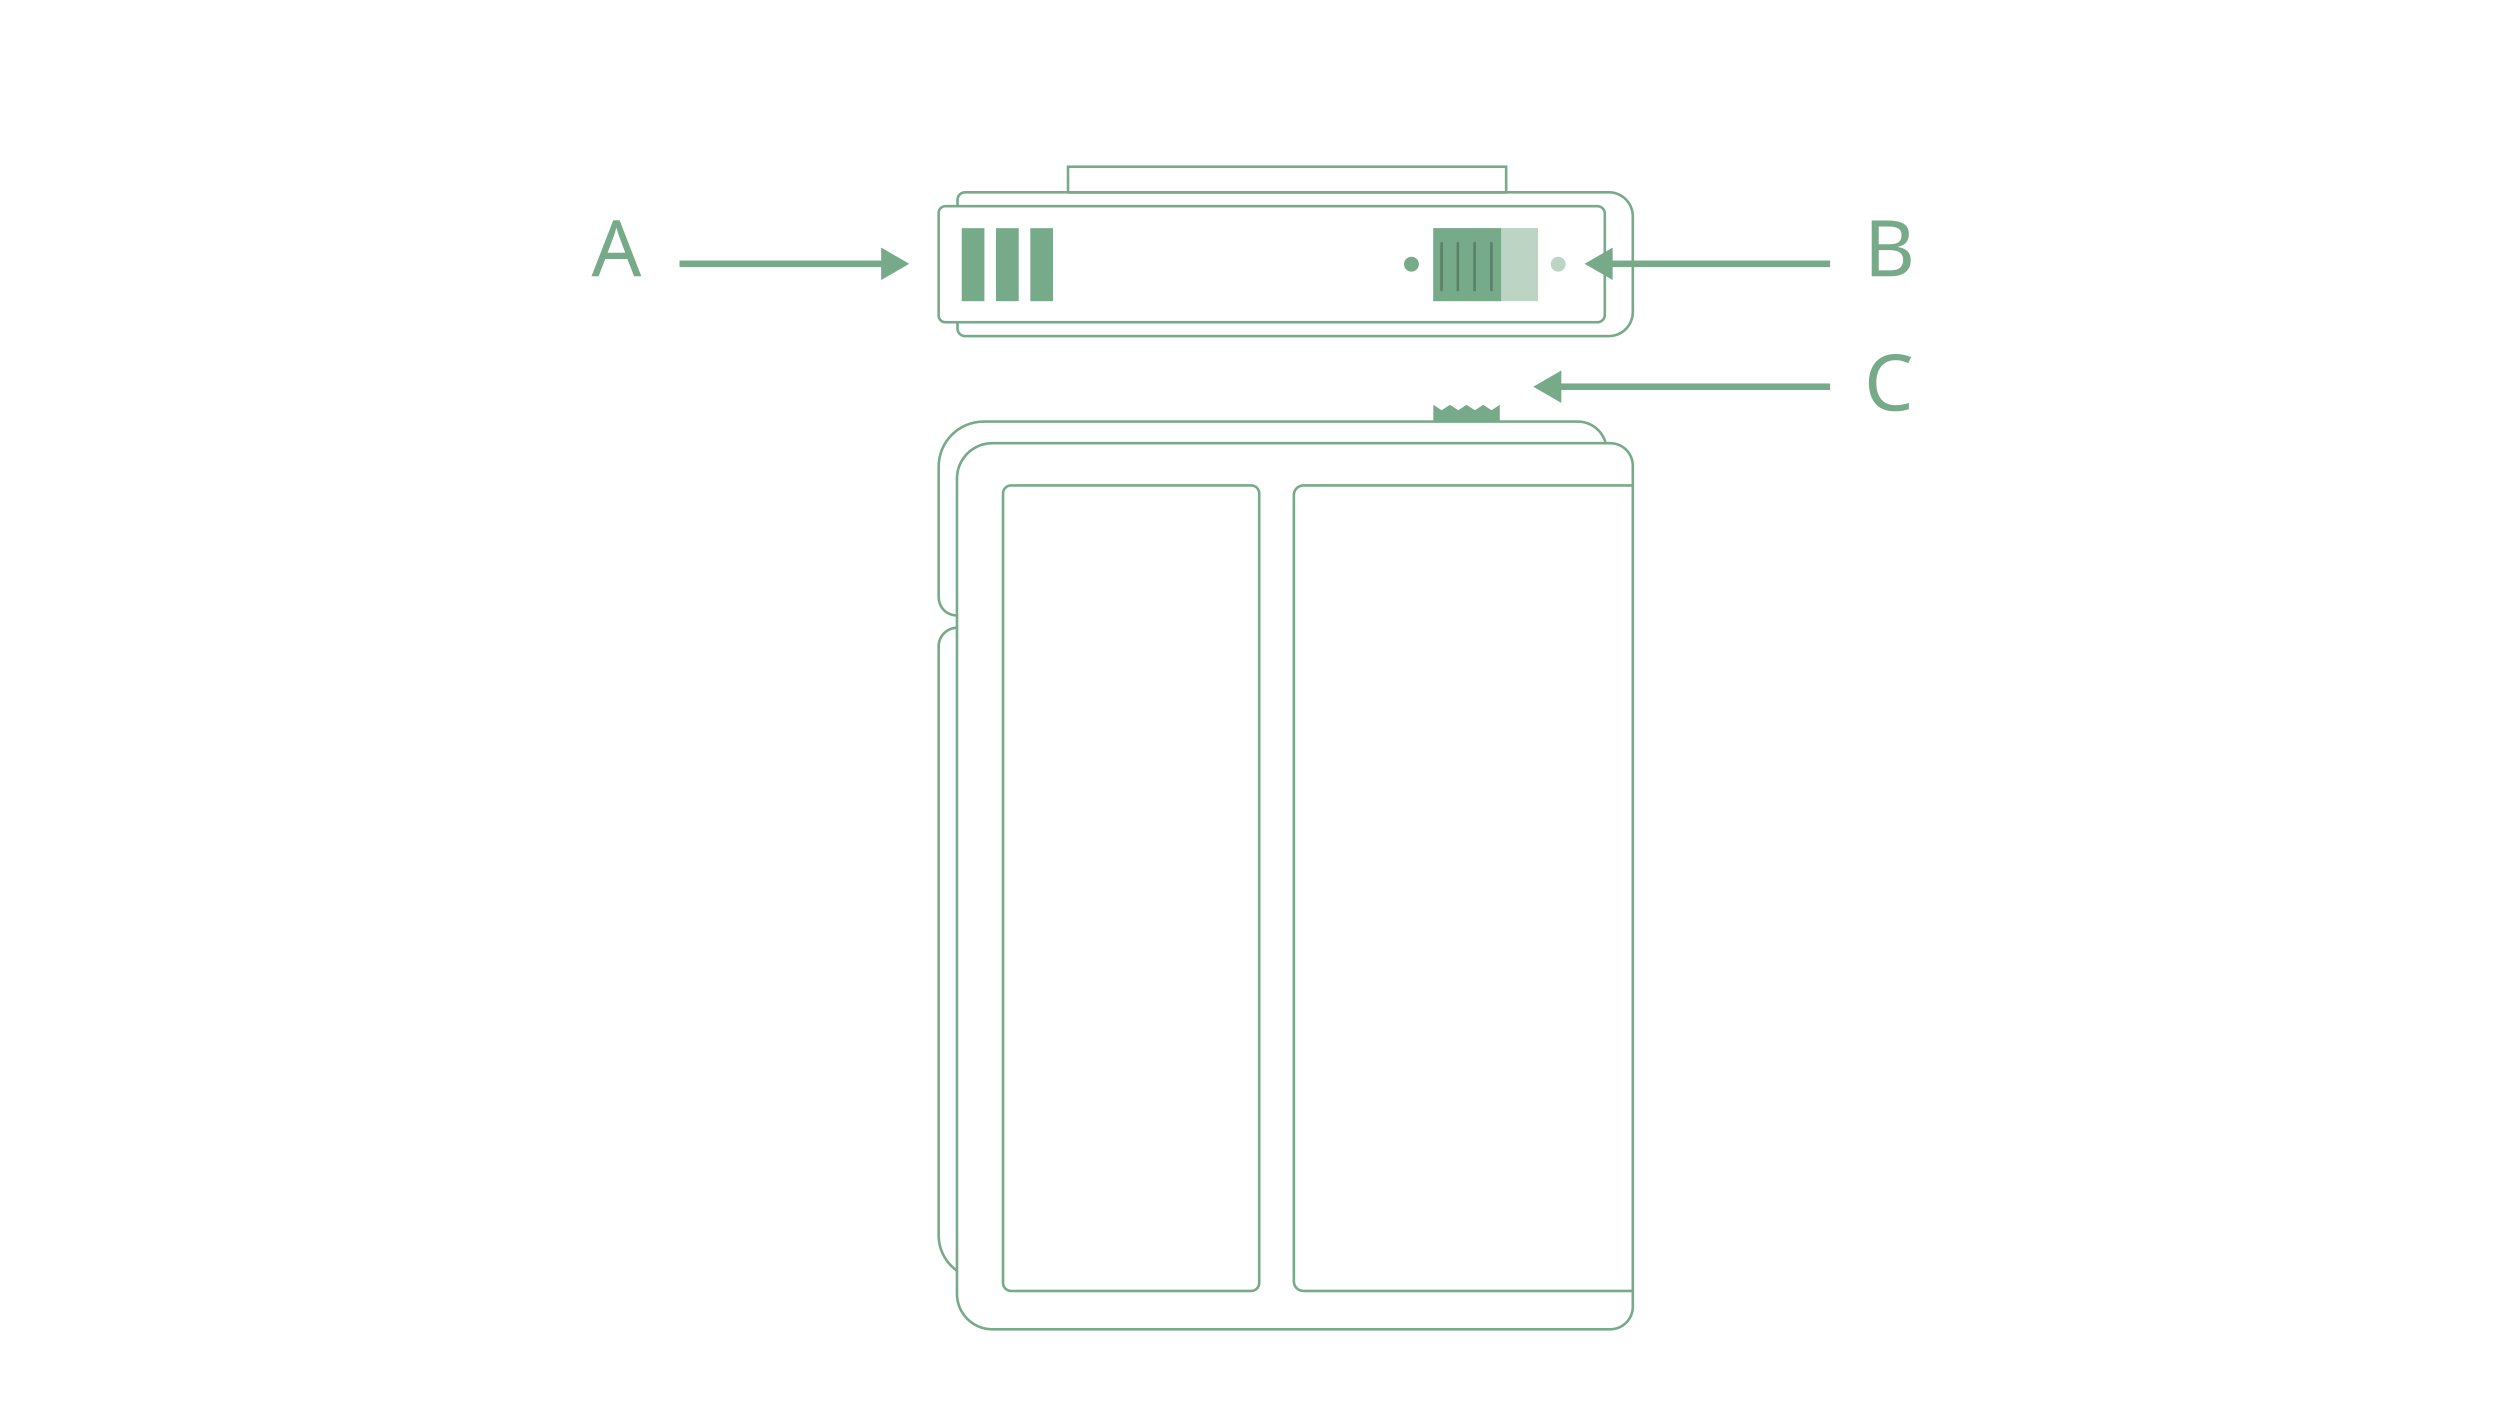
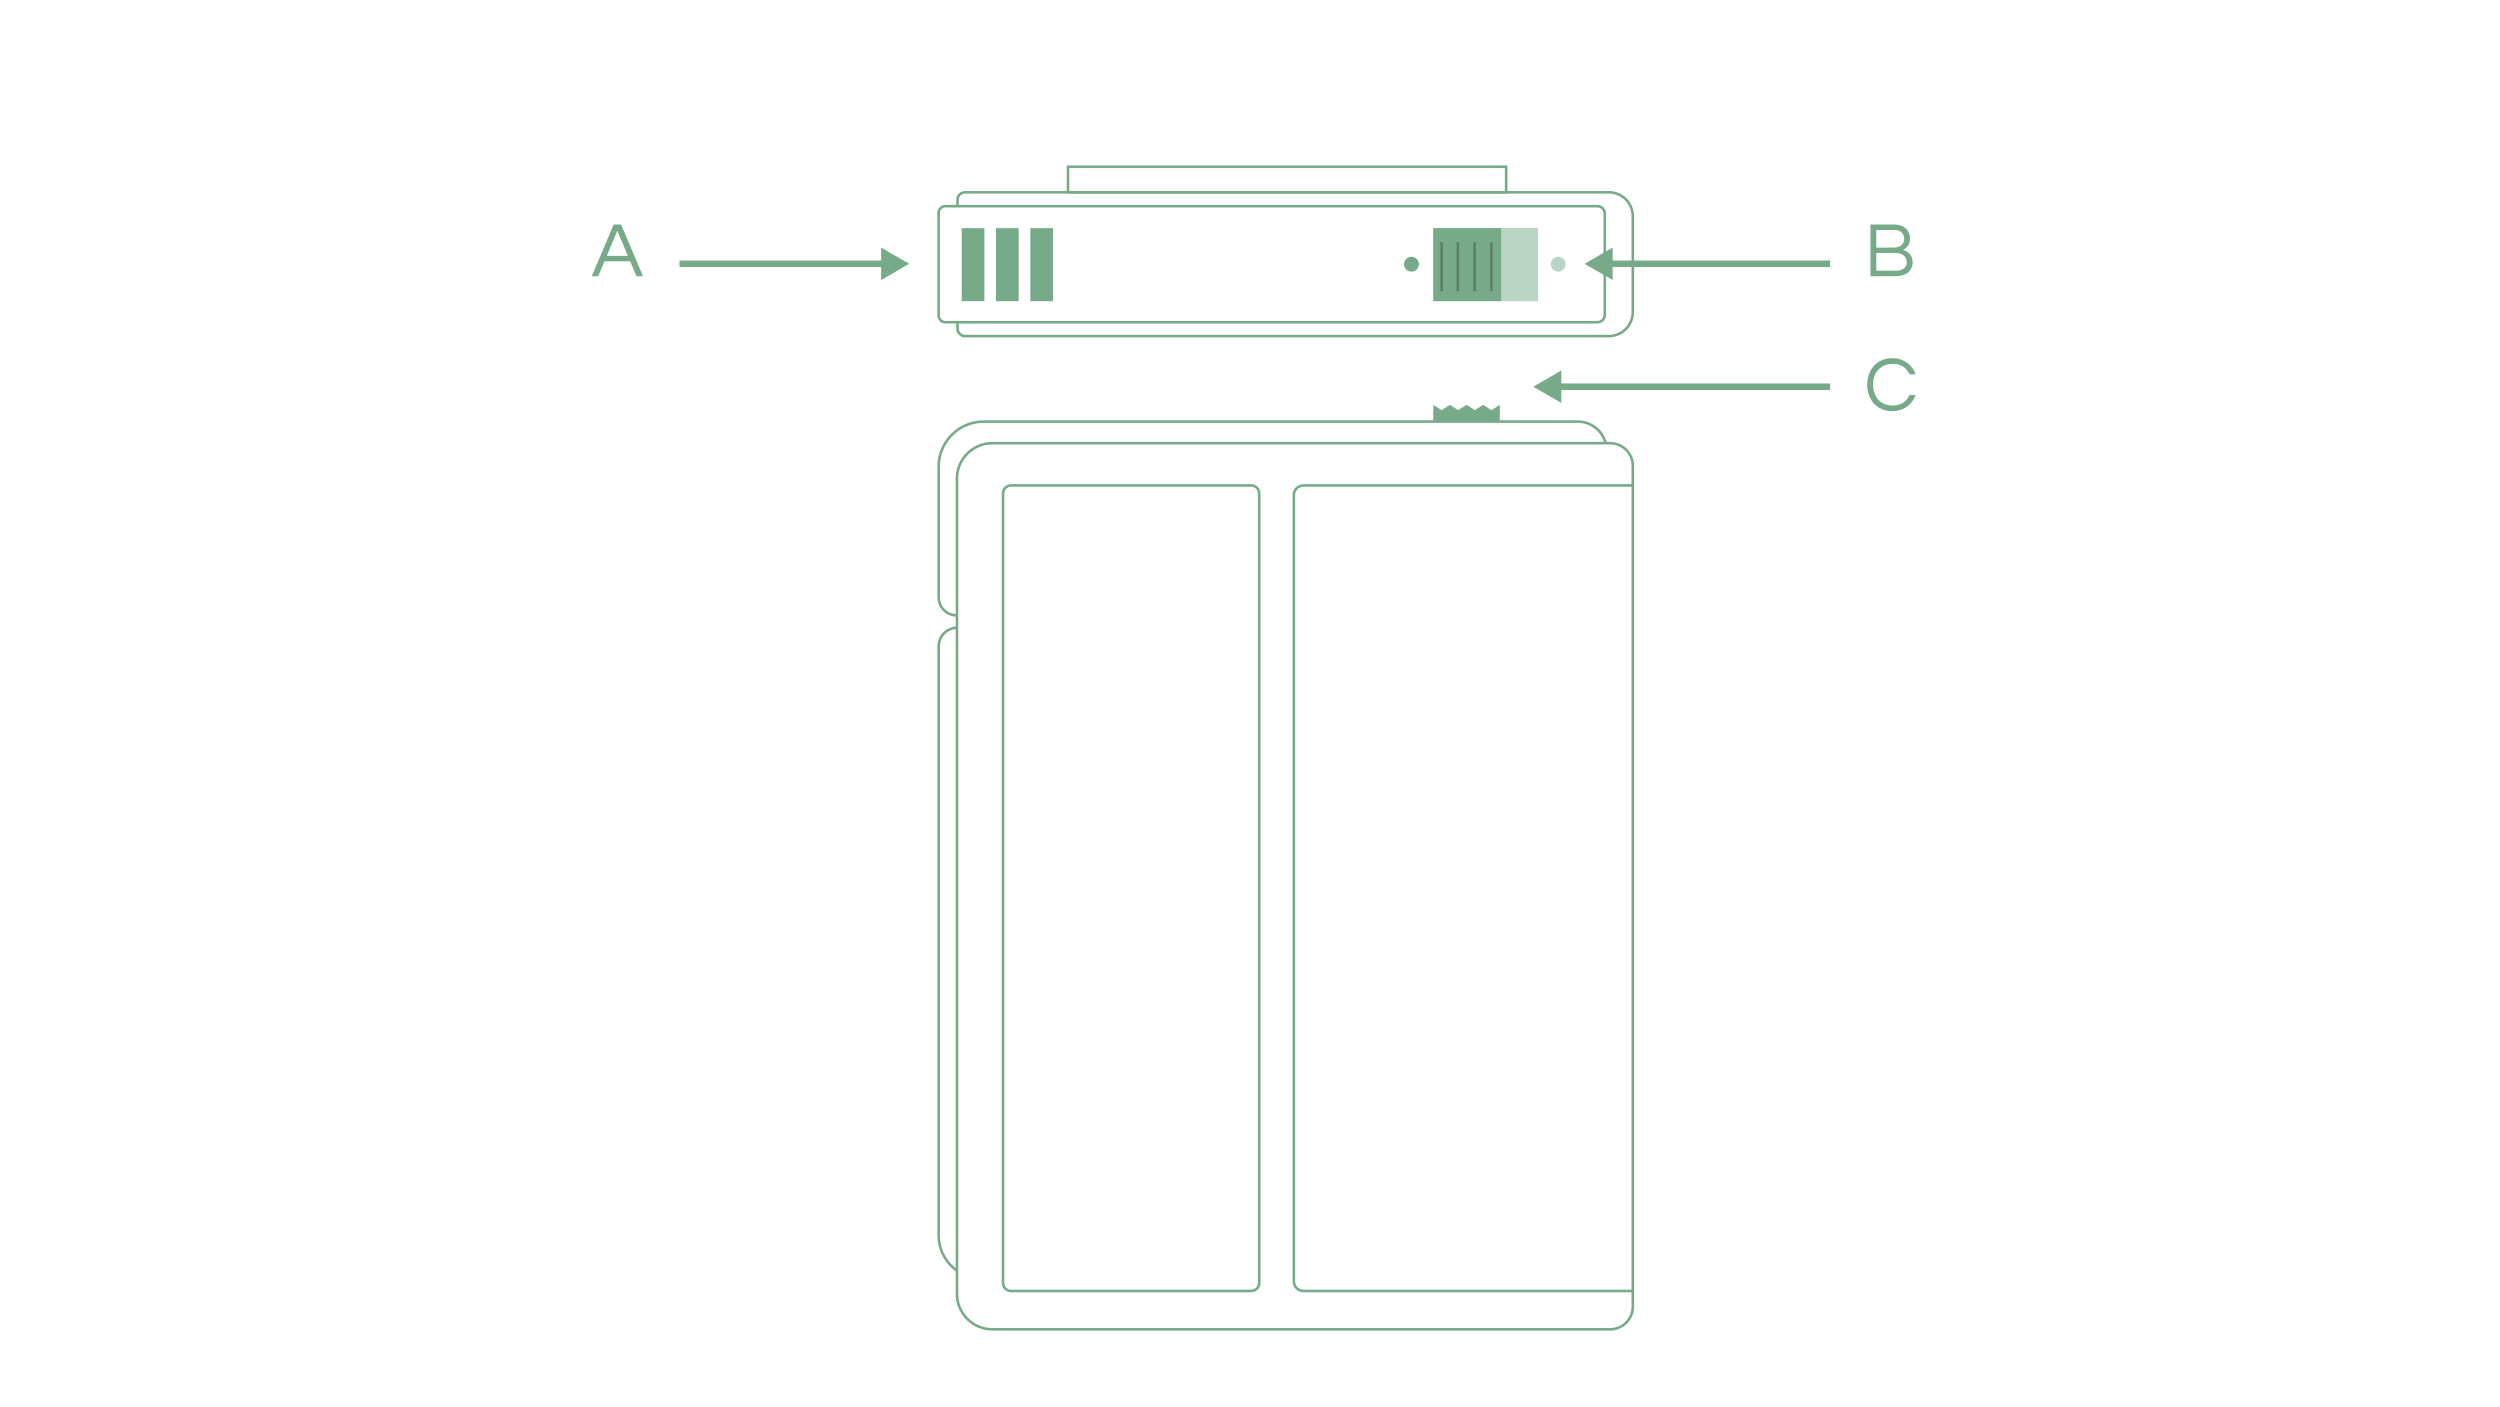
<svg xmlns="http://www.w3.org/2000/svg" viewBox="0 0 1920 1080">
  <defs>
-     <style>.cls-1,.cls-4,.cls-5{fill:none;stroke-miterlimit:10;}.cls-1,.cls-5{stroke:#77aa89;}.cls-1,.cls-4{stroke-width:2px;}.cls-2,.cls-3,.cls-6{fill:#77aa89;}.cls-3{opacity:0.5;}.cls-4{stroke:#5a8068;}.cls-5{stroke-width:5px;}.cls-6{font-size:60px;font-family:NeueMontreal-Medium, Neue Montreal;font-weight:500;}</style>
+     <style>.cls-1,.cls-4,.cls-5{fill:none;stroke-miterlimit:10;}.cls-1,.cls-5{stroke:#77aa89;}.cls-1,.cls-4{stroke-width:2px;}.cls-2,.cls-3{fill:#77aa89;}.cls-3{opacity:0.5;}.cls-4{stroke:#5a8068;}.cls-5{stroke-width:5px;}</style>
  </defs>
  <g id="Livello_2" data-name="Livello 2">
    <path class="cls-1" d="M762.14,340.37h474.46A17.38,17.38,0,0,1,1254,357.75v645.78a17.38,17.38,0,0,1-17.38,17.38H762.14a27.19,27.19,0,0,1-27.19-27.19V367.57A27.19,27.19,0,0,1,762.14,340.37Z" />
    <path class="cls-1" d="M1233.2,340.56a22.1,22.1,0,0,0-21.45-16.78H755.47a34.57,34.57,0,0,0-34.57,34.57v99.87c0,8,5.61,14.46,14.45,14.46" />
    <path class="cls-1" d="M735.35,482.15a14.22,14.22,0,0,0-14.45,14V948.94A33,33,0,0,0,735,975.87" />
    <polygon class="cls-2" points="1151.85 310.91 1145.45 315.02 1139.06 310.91 1132.67 315.02 1126.29 310.91 1119.9 315.02 1113.53 310.91 1107.16 315.02 1100.78 310.91 1100.78 323.78 1151.85 323.78 1151.85 310.91" />
    <rect class="cls-1" x="770.33" y="372.81" width="196.75" height="618.64" rx="6.13" />
    <path class="cls-1" d="M1254,991.45H1001a7.31,7.31,0,0,1-7.31-7.31v-604a7.31,7.31,0,0,1,7.31-7.31h253" />
    <path class="cls-1" d="M726,158.34h500.84a5.64,5.64,0,0,1,5.64,5.64v77.85a5.64,5.64,0,0,1-5.64,5.64H726a5.12,5.12,0,0,1-5.12-5.12v-78.9A5.12,5.12,0,0,1,726,158.34Z" />
    <path class="cls-1" d="M735.35,157.93v-4.4a5.87,5.87,0,0,1,5.87-5.86h494.31A18.45,18.45,0,0,1,1254,166.12v73.57a18.45,18.45,0,0,1-18.45,18.45H741.22a5.86,5.86,0,0,1-5.87-5.86v-4.81" />
    <rect class="cls-1" x="820.24" y="128.06" width="336.48" height="19.61" />
    <rect class="cls-3" x="1100.78" y="175.12" width="80.41" height="56.19" />
    <rect class="cls-2" x="738.61" y="175.22" width="17.42" height="56.09" />
    <rect class="cls-2" x="764.95" y="175.22" width="17.42" height="56.09" />
    <rect class="cls-2" x="791.29" y="175.22" width="17.42" height="56.09" />
    <rect class="cls-2" x="1100.78" y="175.22" width="52.07" height="56.05" />
    <line class="cls-4" x1="1107.16" y1="223.61" x2="1107.16" y2="185.99" />
    <line class="cls-4" x1="1119.62" y1="223.61" x2="1119.62" y2="185.99" />
    <line class="cls-4" x1="1132.51" y1="223.61" x2="1132.51" y2="185.99" />
    <line class="cls-4" x1="1145.39" y1="223.61" x2="1145.39" y2="185.99" />
    <circle class="cls-3" cx="1196.7" cy="202.91" r="5.73" />
    <circle class="cls-2" cx="1083.99" cy="202.91" r="5.73" />
    <line class="cls-5" x1="680.37" y1="202.6" x2="521.88" y2="202.6" />
    <polygon class="cls-2" points="676.72 190.13 698.3 202.6 676.72 215.06 676.72 190.13" />
-     <text class="cls-6" transform="translate(454.27 212.18)">A</text>
-     <text class="cls-6" transform="translate(1431.65 212.18)">B</text>
-     <text class="cls-6" transform="translate(1431.65 315.3)">C</text>
+     <path class="cls-2" d="M454.45,212.18l16.86-39.72H477l16.86,39.72h-5L484,200.66H464.29l-4.86,11.52ZM466,196.52h16.2l-8.1-19.38Z" />
+     <path class="cls-2" d="M1436.51,212.18V172.46h17.82a14.49,14.49,0,0,1,7.41,1.62,9.77,9.77,0,0,1,3.93,4,10.83,10.83,0,0,1,1.2,4.83,9.41,9.41,0,0,1-1.62,5.91,10,10,0,0,1-3.72,3,13.18,13.18,0,0,1,3.39,1.71,9.45,9.45,0,0,1,2.85,3.15,9.87,9.87,0,0,1,1.14,5,9.54,9.54,0,0,1-3.39,7.44q-3.39,3-10.17,3Zm4.5-22h13.32a10.64,10.64,0,0,0,3.93-.72,6.67,6.67,0,0,0,3-2.25,6.4,6.4,0,0,0,1.14-3.93,7,7,0,0,0-.75-3.18,5.9,5.9,0,0,0-2.4-2.46,8.74,8.74,0,0,0-4.41-1H1441Zm0,17.7h14.82a10.27,10.27,0,0,0,6.33-1.71,5.71,5.71,0,0,0,2.25-4.83,6.74,6.74,0,0,0-2.16-4.95q-2.16-2.13-6.9-2.13H1441Z" />
+     <path class="cls-2" d="M1453.19,315.78a18.8,18.8,0,0,1-10.26-2.73,18.1,18.1,0,0,1-6.63-7.35,23.94,23.94,0,0,1,0-20.52,18.1,18.1,0,0,1,6.63-7.35,18.8,18.8,0,0,1,10.26-2.73,19.85,19.85,0,0,1,8.1,1.59,17.91,17.91,0,0,1,9.9,10.77h-4.74a12.55,12.55,0,0,0-4.74-5.82,14.41,14.41,0,0,0-8.16-2.16,15.09,15.09,0,0,0-8.19,2.13,13.66,13.66,0,0,0-5.13,5.73,19.65,19.65,0,0,0,0,16.17,13.62,13.62,0,0,0,5.13,5.76,15.09,15.09,0,0,0,8.19,2.13,14.41,14.41,0,0,0,8.16-2.16,12.55,12.55,0,0,0,4.74-5.82h4.74a18.6,18.6,0,0,1-3.78,6.39,17.85,17.85,0,0,1-6.12,4.38A19.85,19.85,0,0,1,1453.19,315.78Z" />
    <line class="cls-5" x1="1195.46" y1="296.99" x2="1405.51" y2="296.99" />
    <polygon class="cls-2" points="1199.1 309.46 1177.52 297 1199.1 284.53 1199.1 309.46" />
    <line class="cls-5" x1="1234.88" y1="202.6" x2="1405.51" y2="202.6" />
    <polygon class="cls-2" points="1238.52 215.06 1216.94 202.6 1238.52 190.13 1238.52 215.06" />
  </g>
</svg>
